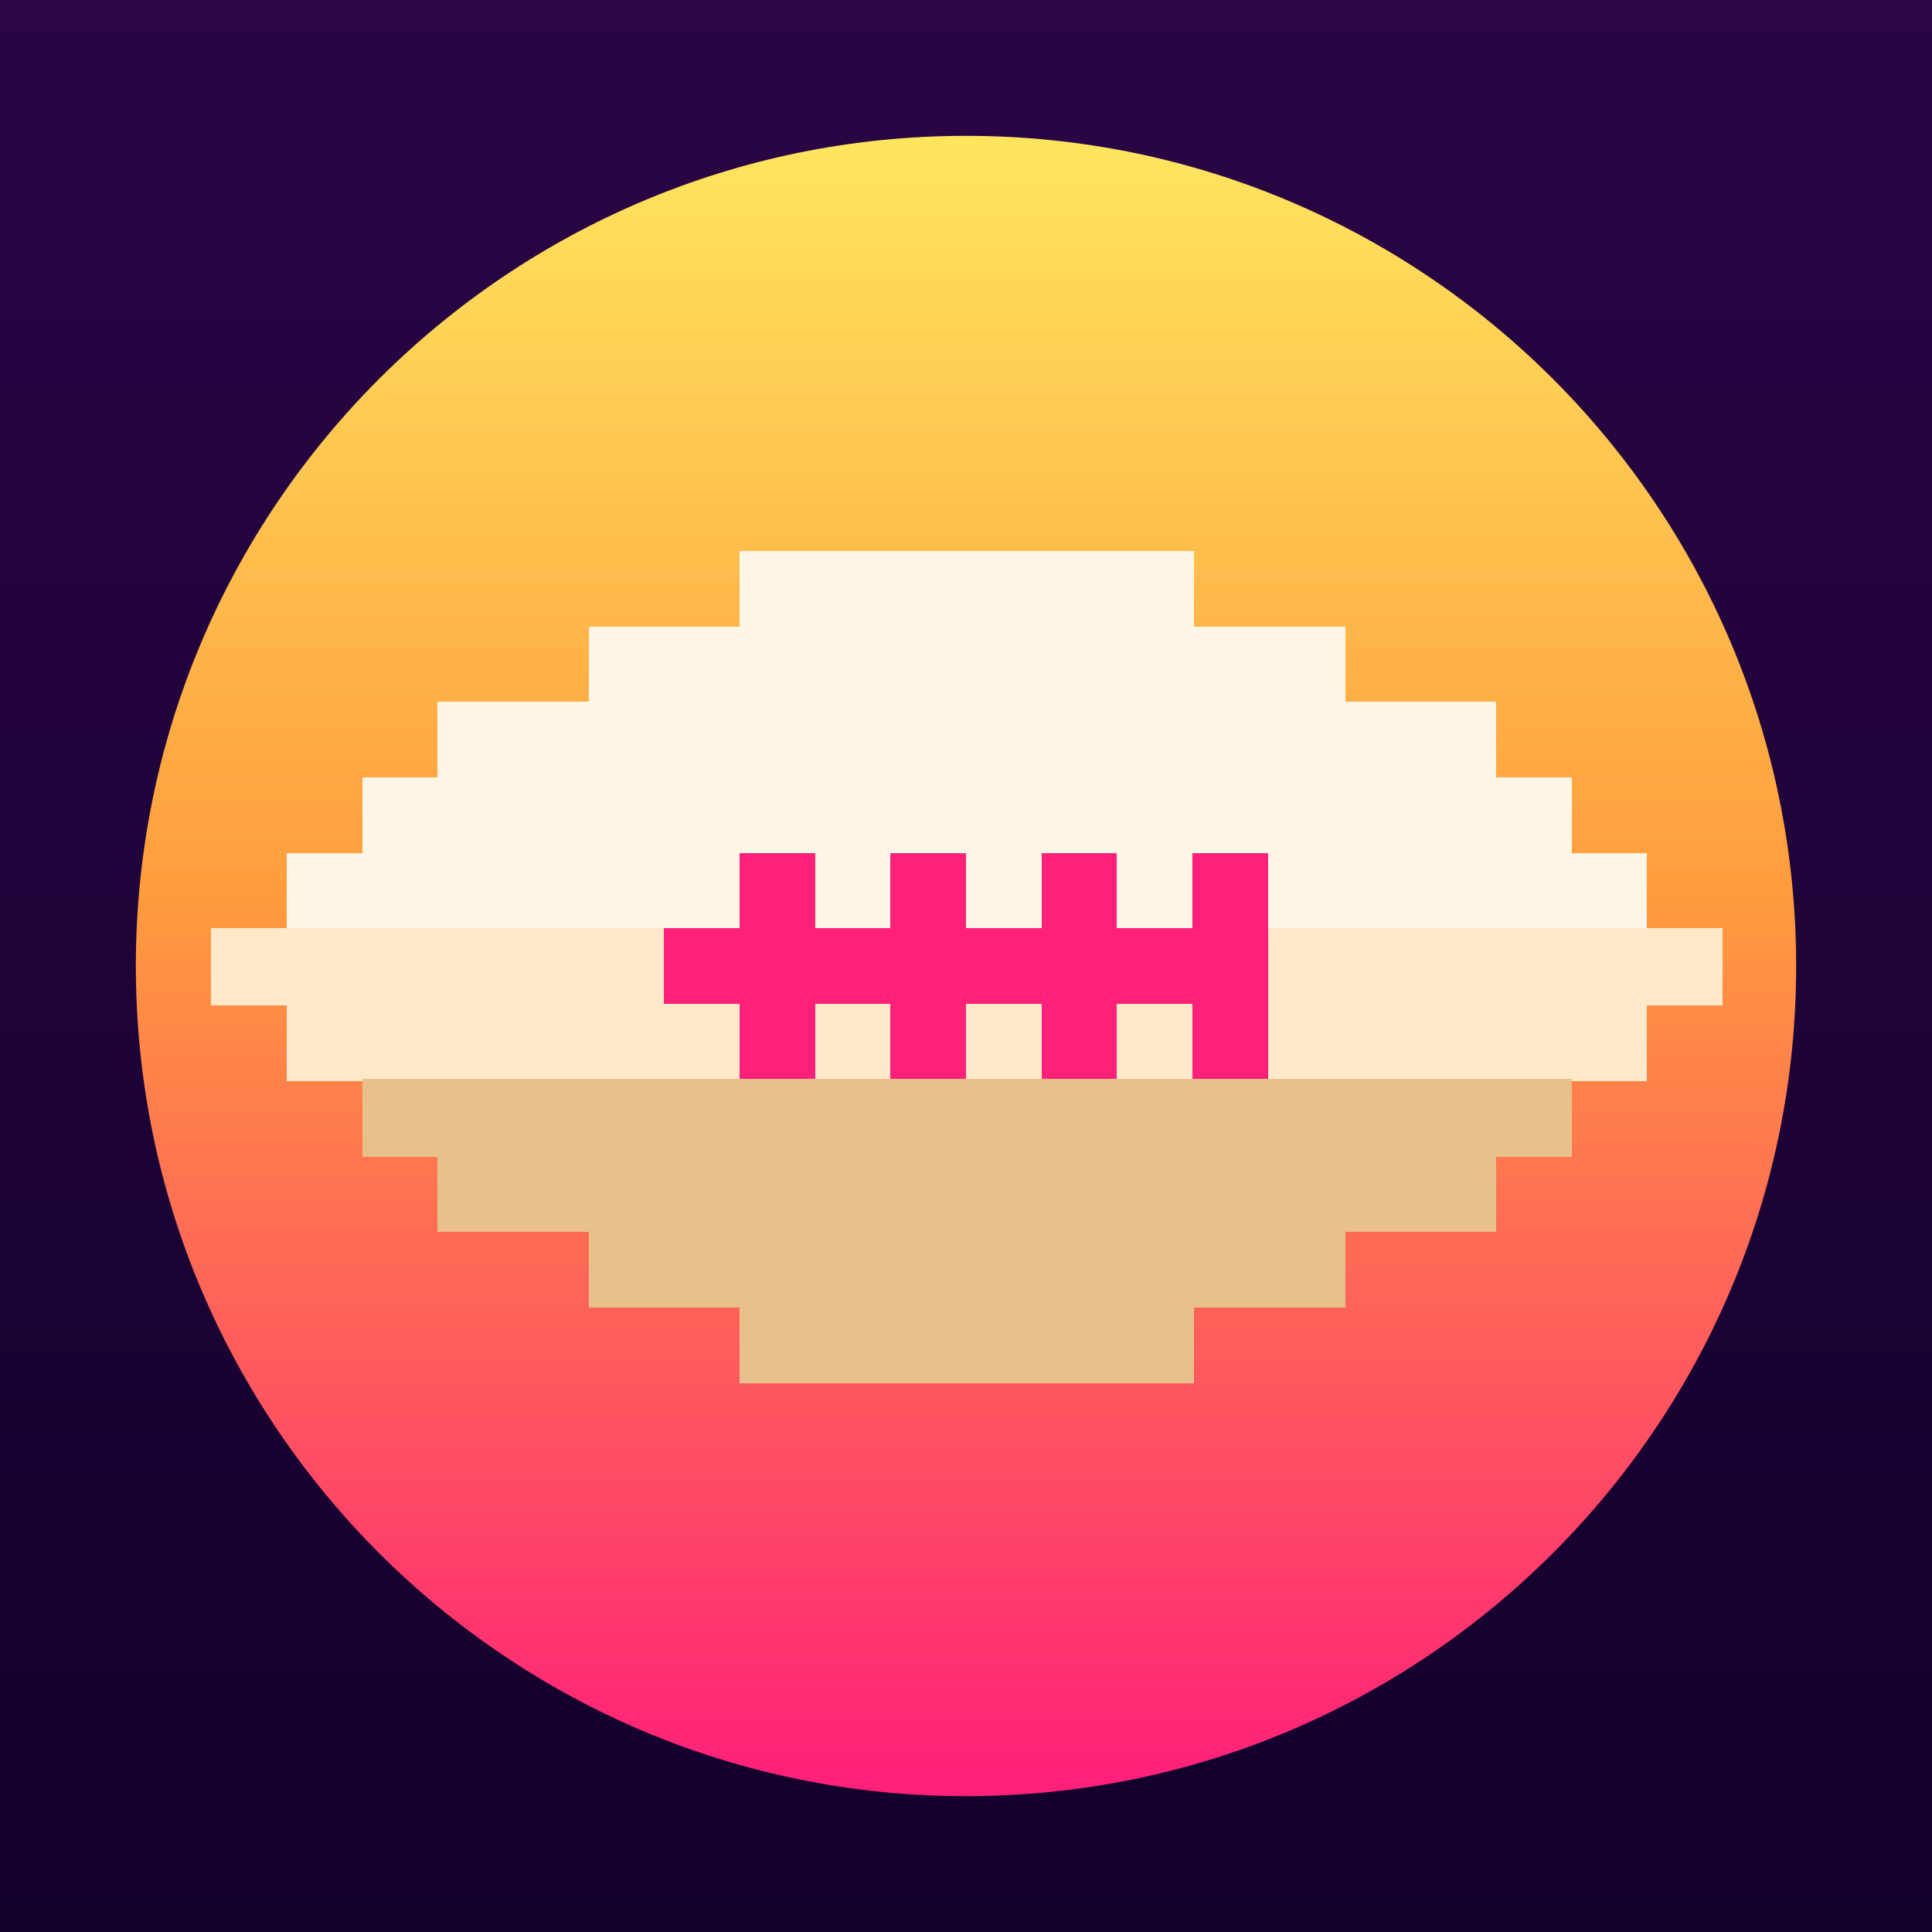
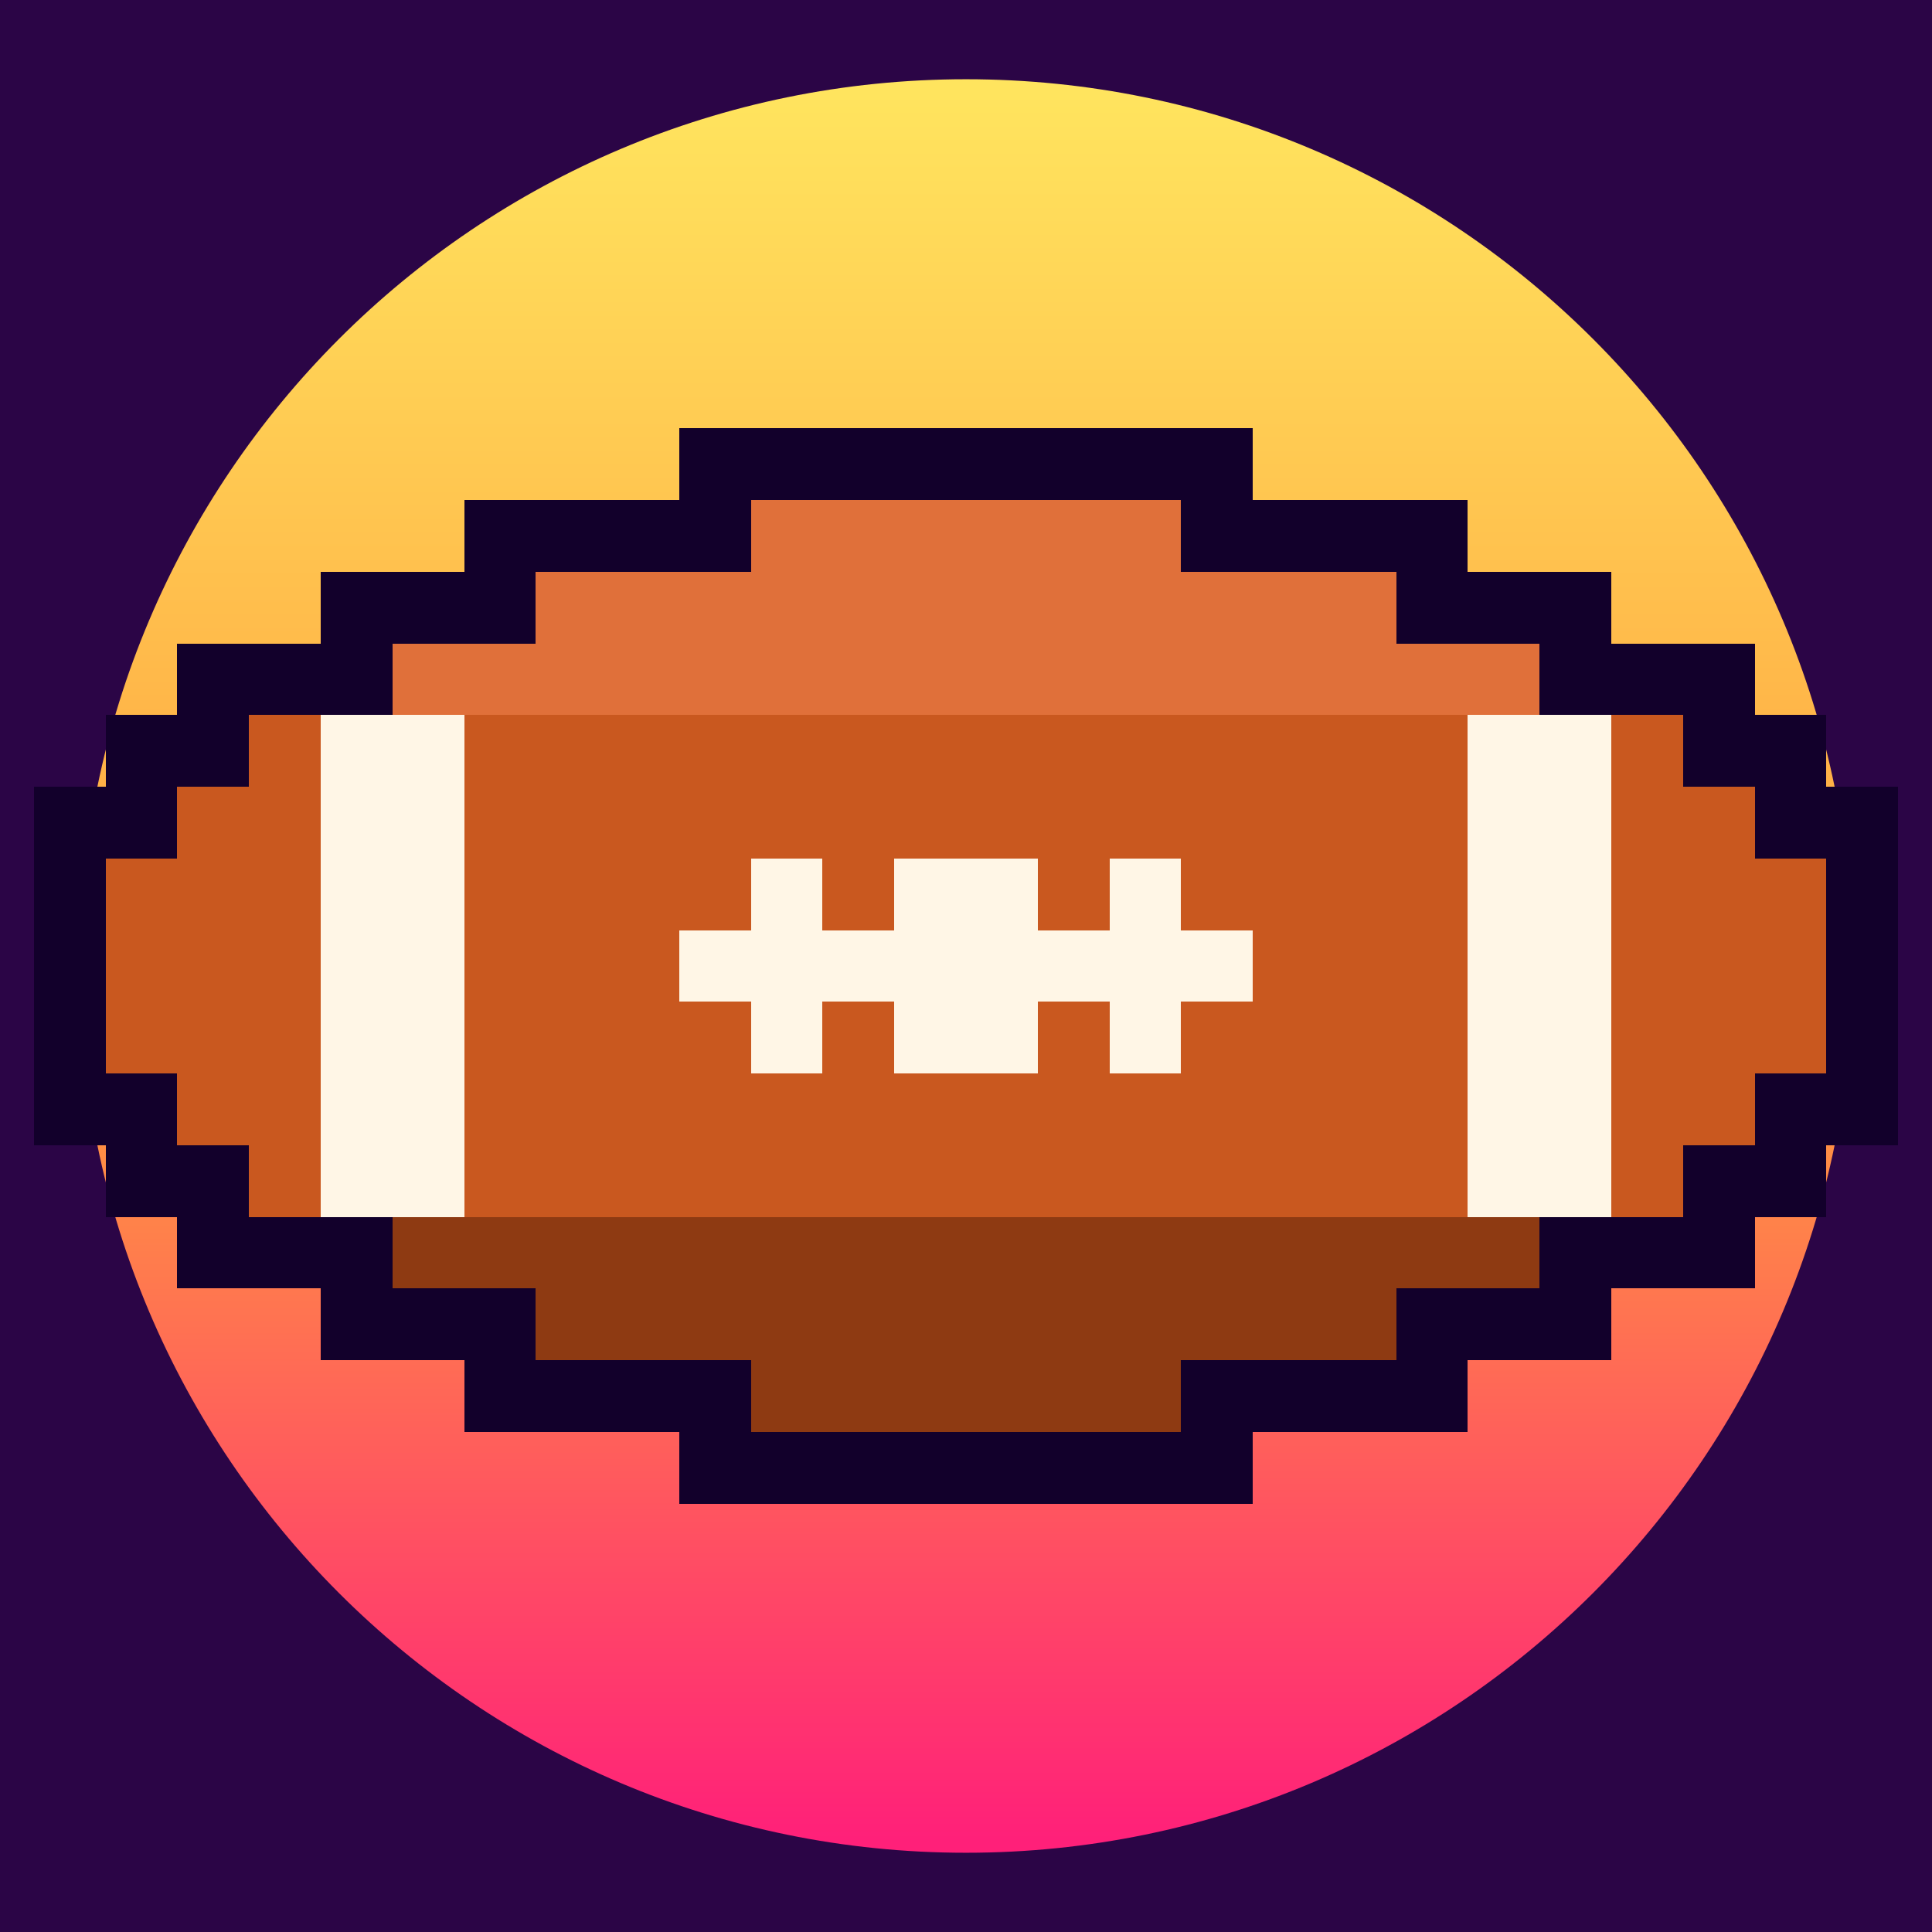
<svg xmlns="http://www.w3.org/2000/svg" viewBox="0 0 1024 1024" width="1024" height="1024">
  <defs>
-     <linearGradient id="sky2" x1="0" y1="0" x2="0" y2="1">
-       <stop offset="0%" stop-color="#2b0546" />
-       <stop offset="100%" stop-color="#12002b" />
-     </linearGradient>
    <linearGradient id="sun2" x1="0" y1="0" x2="0" y2="1">
      <stop offset="0%" stop-color="#ffe45e" />
-       <stop offset="45%" stop-color="#ff9d3d" />
+       <stop offset="55%" stop-color="#ff9d3d" />
      <stop offset="100%" stop-color="#ff2079" />
    </linearGradient>
  </defs>
-   <rect width="1024" height="1024" fill="url(#sky2)" />
-   <circle cx="512" cy="512" r="440" fill="url(#sun2)" />
-   <g transform="translate(512 512)" shape-rendering="crispEdges">
-     <rect x="-120" y="-220" width="241" height="41" fill="#fff6e6" />
-     <rect x="-200" y="-180" width="401" height="41" fill="#fff6e6" />
-     <rect x="-280" y="-140" width="561" height="41" fill="#fff6e6" />
-     <rect x="-320" y="-100" width="641" height="41" fill="#fff6e6" />
-     <rect x="-360" y="-60" width="241" height="41" fill="#fff6e6" />
-     <rect x="-120" y="-60" width="41" height="41" fill="#ff2079" />
-     <rect x="-80" y="-60" width="41" height="41" fill="#fff6e6" />
-     <rect x="-40" y="-60" width="41" height="41" fill="#ff2079" />
-     <rect x="0" y="-60" width="41" height="41" fill="#fff6e6" />
-     <rect x="40" y="-60" width="41" height="41" fill="#ff2079" />
-     <rect x="80" y="-60" width="41" height="41" fill="#fff6e6" />
-     <rect x="120" y="-60" width="41" height="41" fill="#ff2079" />
-     <rect x="160" y="-60" width="201" height="41" fill="#fff6e6" />
-     <rect x="-400" y="-20" width="241" height="41" fill="#ffe9c9" />
-     <rect x="-160" y="-20" width="321" height="41" fill="#ff2079" />
-     <rect x="160" y="-20" width="241" height="41" fill="#ffe9c9" />
-     <rect x="-360" y="20" width="241" height="41" fill="#ffe9c9" />
-     <rect x="-120" y="20" width="41" height="41" fill="#ff2079" />
-     <rect x="-80" y="20" width="41" height="41" fill="#ffe9c9" />
-     <rect x="-40" y="20" width="41" height="41" fill="#ff2079" />
-     <rect x="0" y="20" width="41" height="41" fill="#ffe9c9" />
-     <rect x="40" y="20" width="41" height="41" fill="#ff2079" />
-     <rect x="80" y="20" width="41" height="41" fill="#ffe9c9" />
-     <rect x="120" y="20" width="41" height="41" fill="#ff2079" />
-     <rect x="160" y="20" width="201" height="41" fill="#ffe9c9" />
-     <rect x="-320" y="60" width="641" height="41" fill="#e7c08a" />
-     <rect x="-280" y="100" width="561" height="41" fill="#e7c08a" />
-     <rect x="-200" y="140" width="401" height="41" fill="#e7c08a" />
-     <rect x="-120" y="180" width="241" height="41" fill="#e7c08a" />
+   <rect width="1024" height="1024" fill="#2b0546" />
+   <circle cx="512" cy="512" r="470" fill="url(#sun2)" />
+   <g transform="translate(512 512)">
+     <g transform="translate(0 0)" shape-rendering="crispEdges">
+       <g transform="translate(0 -247)">
+         <rect x="-152" y="-38" width="38" height="38" fill="#12002b" />
+         <rect x="-114" y="-38" width="38" height="38" fill="#12002b" />
+         <rect x="-76" y="-38" width="38" height="38" fill="#12002b" />
+         <rect x="-38" y="-38" width="38" height="38" fill="#12002b" />
+         <rect x="0" y="-38" width="38" height="38" fill="#12002b" />
+         <rect x="38" y="-38" width="38" height="38" fill="#12002b" />
+         <rect x="76" y="-38" width="38" height="38" fill="#12002b" />
+         <rect x="114" y="-38" width="38" height="38" fill="#12002b" />
+         <rect x="-266" y="0" width="38" height="38" fill="#12002b" />
+         <rect x="-228" y="0" width="38" height="38" fill="#12002b" />
+         <rect x="-190" y="0" width="38" height="38" fill="#12002b" />
+         <rect x="-152" y="0" width="38" height="38" fill="#12002b" />
+         <rect x="114" y="0" width="38" height="38" fill="#12002b" />
+         <rect x="152" y="0" width="38" height="38" fill="#12002b" />
+         <rect x="190" y="0" width="38" height="38" fill="#12002b" />
+         <rect x="228" y="0" width="38" height="38" fill="#12002b" />
+         <rect x="-342" y="38" width="38" height="38" fill="#12002b" />
+         <rect x="-304" y="38" width="38" height="38" fill="#12002b" />
+         <rect x="-266" y="38" width="38" height="38" fill="#12002b" />
+         <rect x="228" y="38" width="38" height="38" fill="#12002b" />
+         <rect x="266" y="38" width="38" height="38" fill="#12002b" />
+         <rect x="304" y="38" width="38" height="38" fill="#12002b" />
+         <rect x="-418" y="76" width="38" height="38" fill="#12002b" />
+         <rect x="-380" y="76" width="38" height="38" fill="#12002b" />
+         <rect x="-342" y="76" width="38" height="38" fill="#12002b" />
+         <rect x="304" y="76" width="38" height="38" fill="#12002b" />
+         <rect x="342" y="76" width="38" height="38" fill="#12002b" />
+         <rect x="380" y="76" width="38" height="38" fill="#12002b" />
+         <rect x="-456" y="114" width="38" height="38" fill="#12002b" />
+         <rect x="-418" y="114" width="38" height="38" fill="#12002b" />
+         <rect x="380" y="114" width="38" height="38" fill="#12002b" />
+         <rect x="418" y="114" width="38" height="38" fill="#12002b" />
+         <rect x="-494" y="152" width="38" height="38" fill="#12002b" />
+         <rect x="-456" y="152" width="38" height="38" fill="#12002b" />
+         <rect x="418" y="152" width="38" height="38" fill="#12002b" />
+         <rect x="456" y="152" width="38" height="38" fill="#12002b" />
+         <rect x="-494" y="190" width="38" height="38" fill="#12002b" />
+         <rect x="456" y="190" width="38" height="38" fill="#12002b" />
+         <rect x="-494" y="228" width="38" height="38" fill="#12002b" />
+         <rect x="456" y="228" width="38" height="38" fill="#12002b" />
+         <rect x="-494" y="266" width="38" height="38" fill="#12002b" />
+         <rect x="456" y="266" width="38" height="38" fill="#12002b" />
+         <rect x="-494" y="304" width="38" height="38" fill="#12002b" />
+         <rect x="-456" y="304" width="38" height="38" fill="#12002b" />
+         <rect x="418" y="304" width="38" height="38" fill="#12002b" />
+         <rect x="456" y="304" width="38" height="38" fill="#12002b" />
+         <rect x="-456" y="342" width="38" height="38" fill="#12002b" />
+         <rect x="-418" y="342" width="38" height="38" fill="#12002b" />
+         <rect x="380" y="342" width="38" height="38" fill="#12002b" />
+         <rect x="418" y="342" width="38" height="38" fill="#12002b" />
+         <rect x="-418" y="380" width="38" height="38" fill="#12002b" />
+         <rect x="-380" y="380" width="38" height="38" fill="#12002b" />
+         <rect x="-342" y="380" width="38" height="38" fill="#12002b" />
+         <rect x="304" y="380" width="38" height="38" fill="#12002b" />
+         <rect x="342" y="380" width="38" height="38" fill="#12002b" />
+         <rect x="380" y="380" width="38" height="38" fill="#12002b" />
+         <rect x="-342" y="418" width="38" height="38" fill="#12002b" />
+         <rect x="-304" y="418" width="38" height="38" fill="#12002b" />
+         <rect x="-266" y="418" width="38" height="38" fill="#12002b" />
+         <rect x="228" y="418" width="38" height="38" fill="#12002b" />
+         <rect x="266" y="418" width="38" height="38" fill="#12002b" />
+         <rect x="304" y="418" width="38" height="38" fill="#12002b" />
+         <rect x="-266" y="456" width="38" height="38" fill="#12002b" />
+         <rect x="-228" y="456" width="38" height="38" fill="#12002b" />
+         <rect x="-190" y="456" width="38" height="38" fill="#12002b" />
+         <rect x="-152" y="456" width="38" height="38" fill="#12002b" />
+         <rect x="114" y="456" width="38" height="38" fill="#12002b" />
+         <rect x="152" y="456" width="38" height="38" fill="#12002b" />
+         <rect x="190" y="456" width="38" height="38" fill="#12002b" />
+         <rect x="228" y="456" width="38" height="38" fill="#12002b" />
+         <rect x="-152" y="494" width="38" height="38" fill="#12002b" />
+         <rect x="-114" y="494" width="38" height="38" fill="#12002b" />
+         <rect x="-76" y="494" width="38" height="38" fill="#12002b" />
+         <rect x="-38" y="494" width="38" height="38" fill="#12002b" />
+         <rect x="0" y="494" width="38" height="38" fill="#12002b" />
+         <rect x="38" y="494" width="38" height="38" fill="#12002b" />
+         <rect x="76" y="494" width="38" height="38" fill="#12002b" />
+         <rect x="114" y="494" width="38" height="38" fill="#12002b" />
+         <rect x="-114" y="0" width="38" height="38" fill="#e0703a" />
+         <rect x="-76" y="0" width="38" height="38" fill="#e0703a" />
+         <rect x="-38" y="0" width="38" height="38" fill="#e0703a" />
+         <rect x="0" y="0" width="38" height="38" fill="#e0703a" />
+         <rect x="38" y="0" width="38" height="38" fill="#e0703a" />
+         <rect x="76" y="0" width="38" height="38" fill="#e0703a" />
+         <rect x="-228" y="38" width="38" height="38" fill="#e0703a" />
+         <rect x="-190" y="38" width="38" height="38" fill="#e0703a" />
+         <rect x="-152" y="38" width="38" height="38" fill="#e0703a" />
+         <rect x="-114" y="38" width="38" height="38" fill="#e0703a" />
+         <rect x="-76" y="38" width="38" height="38" fill="#e0703a" />
+         <rect x="-38" y="38" width="38" height="38" fill="#e0703a" />
+         <rect x="0" y="38" width="38" height="38" fill="#e0703a" />
+         <rect x="38" y="38" width="38" height="38" fill="#e0703a" />
+         <rect x="76" y="38" width="38" height="38" fill="#e0703a" />
+         <rect x="114" y="38" width="38" height="38" fill="#e0703a" />
+         <rect x="152" y="38" width="38" height="38" fill="#e0703a" />
+         <rect x="190" y="38" width="38" height="38" fill="#e0703a" />
+         <rect x="-304" y="76" width="38" height="38" fill="#e0703a" />
+         <rect x="-266" y="76" width="38" height="38" fill="#e0703a" />
+         <rect x="-228" y="76" width="38" height="38" fill="#e0703a" />
+         <rect x="-190" y="76" width="38" height="38" fill="#e0703a" />
+         <rect x="-152" y="76" width="38" height="38" fill="#e0703a" />
+         <rect x="-114" y="76" width="38" height="38" fill="#e0703a" />
+         <rect x="-76" y="76" width="38" height="38" fill="#e0703a" />
+         <rect x="-38" y="76" width="38" height="38" fill="#e0703a" />
+         <rect x="0" y="76" width="38" height="38" fill="#e0703a" />
+         <rect x="38" y="76" width="38" height="38" fill="#e0703a" />
+         <rect x="76" y="76" width="38" height="38" fill="#e0703a" />
+         <rect x="114" y="76" width="38" height="38" fill="#e0703a" />
+         <rect x="152" y="76" width="38" height="38" fill="#e0703a" />
+         <rect x="190" y="76" width="38" height="38" fill="#e0703a" />
+         <rect x="228" y="76" width="38" height="38" fill="#e0703a" />
+         <rect x="266" y="76" width="38" height="38" fill="#e0703a" />
+         <rect x="-380" y="114" width="38" height="38" fill="#c9581f" />
+         <rect x="-342" y="114" width="38" height="38" fill="#fff6e6" />
+         <rect x="-304" y="114" width="38" height="38" fill="#fff6e6" />
+         <rect x="-266" y="114" width="38" height="38" fill="#c9581f" />
+         <rect x="-228" y="114" width="38" height="38" fill="#c9581f" />
+         <rect x="-190" y="114" width="38" height="38" fill="#c9581f" />
+         <rect x="-152" y="114" width="38" height="38" fill="#c9581f" />
+         <rect x="-114" y="114" width="38" height="38" fill="#c9581f" />
+         <rect x="-76" y="114" width="38" height="38" fill="#c9581f" />
+         <rect x="-38" y="114" width="38" height="38" fill="#c9581f" />
+         <rect x="0" y="114" width="38" height="38" fill="#c9581f" />
+         <rect x="38" y="114" width="38" height="38" fill="#c9581f" />
+         <rect x="76" y="114" width="38" height="38" fill="#c9581f" />
+         <rect x="114" y="114" width="38" height="38" fill="#c9581f" />
+         <rect x="152" y="114" width="38" height="38" fill="#c9581f" />
+         <rect x="190" y="114" width="38" height="38" fill="#c9581f" />
+         <rect x="228" y="114" width="38" height="38" fill="#c9581f" />
+         <rect x="266" y="114" width="38" height="38" fill="#fff6e6" />
+         <rect x="304" y="114" width="38" height="38" fill="#fff6e6" />
+         <rect x="342" y="114" width="38" height="38" fill="#c9581f" />
+         <rect x="-418" y="152" width="38" height="38" fill="#c9581f" />
+         <rect x="-380" y="152" width="38" height="38" fill="#c9581f" />
+         <rect x="-342" y="152" width="38" height="38" fill="#fff6e6" />
+         <rect x="-304" y="152" width="38" height="38" fill="#fff6e6" />
+         <rect x="-266" y="152" width="38" height="38" fill="#c9581f" />
+         <rect x="-228" y="152" width="38" height="38" fill="#c9581f" />
+         <rect x="-190" y="152" width="38" height="38" fill="#c9581f" />
+         <rect x="-152" y="152" width="38" height="38" fill="#c9581f" />
+         <rect x="-114" y="152" width="38" height="38" fill="#c9581f" />
+         <rect x="-76" y="152" width="38" height="38" fill="#c9581f" />
+         <rect x="-38" y="152" width="38" height="38" fill="#c9581f" />
+         <rect x="0" y="152" width="38" height="38" fill="#c9581f" />
+         <rect x="38" y="152" width="38" height="38" fill="#c9581f" />
+         <rect x="76" y="152" width="38" height="38" fill="#c9581f" />
+         <rect x="114" y="152" width="38" height="38" fill="#c9581f" />
+         <rect x="152" y="152" width="38" height="38" fill="#c9581f" />
+         <rect x="190" y="152" width="38" height="38" fill="#c9581f" />
+         <rect x="228" y="152" width="38" height="38" fill="#c9581f" />
+         <rect x="266" y="152" width="38" height="38" fill="#fff6e6" />
+         <rect x="304" y="152" width="38" height="38" fill="#fff6e6" />
+         <rect x="342" y="152" width="38" height="38" fill="#c9581f" />
+         <rect x="380" y="152" width="38" height="38" fill="#c9581f" />
+         <rect x="-456" y="190" width="38" height="38" fill="#c9581f" />
+         <rect x="-418" y="190" width="38" height="38" fill="#c9581f" />
+         <rect x="-380" y="190" width="38" height="38" fill="#c9581f" />
+         <rect x="-342" y="190" width="38" height="38" fill="#fff6e6" />
+         <rect x="-304" y="190" width="38" height="38" fill="#fff6e6" />
+         <rect x="-266" y="190" width="38" height="38" fill="#c9581f" />
+         <rect x="-228" y="190" width="38" height="38" fill="#c9581f" />
+         <rect x="-190" y="190" width="38" height="38" fill="#c9581f" />
+         <rect x="-152" y="190" width="38" height="38" fill="#c9581f" />
+         <rect x="-114" y="190" width="38" height="38" fill="#fff6e6" />
+         <rect x="-76" y="190" width="38" height="38" fill="#c9581f" />
+         <rect x="-38" y="190" width="38" height="38" fill="#fff6e6" />
+         <rect x="0" y="190" width="38" height="38" fill="#fff6e6" />
+         <rect x="38" y="190" width="38" height="38" fill="#c9581f" />
+         <rect x="76" y="190" width="38" height="38" fill="#fff6e6" />
+         <rect x="114" y="190" width="38" height="38" fill="#c9581f" />
+         <rect x="152" y="190" width="38" height="38" fill="#c9581f" />
+         <rect x="190" y="190" width="38" height="38" fill="#c9581f" />
+         <rect x="228" y="190" width="38" height="38" fill="#c9581f" />
+         <rect x="266" y="190" width="38" height="38" fill="#fff6e6" />
+         <rect x="304" y="190" width="38" height="38" fill="#fff6e6" />
+         <rect x="342" y="190" width="38" height="38" fill="#c9581f" />
+         <rect x="380" y="190" width="38" height="38" fill="#c9581f" />
+         <rect x="418" y="190" width="38" height="38" fill="#c9581f" />
+         <rect x="-456" y="228" width="38" height="38" fill="#c9581f" />
+         <rect x="-418" y="228" width="38" height="38" fill="#c9581f" />
+         <rect x="-380" y="228" width="38" height="38" fill="#c9581f" />
+         <rect x="-342" y="228" width="38" height="38" fill="#fff6e6" />
+         <rect x="-304" y="228" width="38" height="38" fill="#fff6e6" />
+         <rect x="-266" y="228" width="38" height="38" fill="#c9581f" />
+         <rect x="-228" y="228" width="38" height="38" fill="#c9581f" />
+         <rect x="-190" y="228" width="38" height="38" fill="#c9581f" />
+         <rect x="-152" y="228" width="38" height="38" fill="#fff6e6" />
+         <rect x="-114" y="228" width="38" height="38" fill="#fff6e6" />
+         <rect x="-76" y="228" width="38" height="38" fill="#fff6e6" />
+         <rect x="-38" y="228" width="38" height="38" fill="#fff6e6" />
+         <rect x="0" y="228" width="38" height="38" fill="#fff6e6" />
+         <rect x="38" y="228" width="38" height="38" fill="#fff6e6" />
+         <rect x="76" y="228" width="38" height="38" fill="#fff6e6" />
+         <rect x="114" y="228" width="38" height="38" fill="#fff6e6" />
+         <rect x="152" y="228" width="38" height="38" fill="#c9581f" />
+         <rect x="190" y="228" width="38" height="38" fill="#c9581f" />
+         <rect x="228" y="228" width="38" height="38" fill="#c9581f" />
+         <rect x="266" y="228" width="38" height="38" fill="#fff6e6" />
+         <rect x="304" y="228" width="38" height="38" fill="#fff6e6" />
+         <rect x="342" y="228" width="38" height="38" fill="#c9581f" />
+         <rect x="380" y="228" width="38" height="38" fill="#c9581f" />
+         <rect x="418" y="228" width="38" height="38" fill="#c9581f" />
+         <rect x="-456" y="266" width="38" height="38" fill="#c9581f" />
+         <rect x="-418" y="266" width="38" height="38" fill="#c9581f" />
+         <rect x="-380" y="266" width="38" height="38" fill="#c9581f" />
+         <rect x="-342" y="266" width="38" height="38" fill="#fff6e6" />
+         <rect x="-304" y="266" width="38" height="38" fill="#fff6e6" />
+         <rect x="-266" y="266" width="38" height="38" fill="#c9581f" />
+         <rect x="-228" y="266" width="38" height="38" fill="#c9581f" />
+         <rect x="-190" y="266" width="38" height="38" fill="#c9581f" />
+         <rect x="-152" y="266" width="38" height="38" fill="#c9581f" />
+         <rect x="-114" y="266" width="38" height="38" fill="#fff6e6" />
+         <rect x="-76" y="266" width="38" height="38" fill="#c9581f" />
+         <rect x="-38" y="266" width="38" height="38" fill="#fff6e6" />
+         <rect x="0" y="266" width="38" height="38" fill="#fff6e6" />
+         <rect x="38" y="266" width="38" height="38" fill="#c9581f" />
+         <rect x="76" y="266" width="38" height="38" fill="#fff6e6" />
+         <rect x="114" y="266" width="38" height="38" fill="#c9581f" />
+         <rect x="152" y="266" width="38" height="38" fill="#c9581f" />
+         <rect x="190" y="266" width="38" height="38" fill="#c9581f" />
+         <rect x="228" y="266" width="38" height="38" fill="#c9581f" />
+         <rect x="266" y="266" width="38" height="38" fill="#fff6e6" />
+         <rect x="304" y="266" width="38" height="38" fill="#fff6e6" />
+         <rect x="342" y="266" width="38" height="38" fill="#c9581f" />
+         <rect x="380" y="266" width="38" height="38" fill="#c9581f" />
+         <rect x="418" y="266" width="38" height="38" fill="#c9581f" />
+         <rect x="-418" y="304" width="38" height="38" fill="#c9581f" />
+         <rect x="-380" y="304" width="38" height="38" fill="#c9581f" />
+         <rect x="-342" y="304" width="38" height="38" fill="#fff6e6" />
+         <rect x="-304" y="304" width="38" height="38" fill="#fff6e6" />
+         <rect x="-266" y="304" width="38" height="38" fill="#c9581f" />
+         <rect x="-228" y="304" width="38" height="38" fill="#c9581f" />
+         <rect x="-190" y="304" width="38" height="38" fill="#c9581f" />
+         <rect x="-152" y="304" width="38" height="38" fill="#c9581f" />
+         <rect x="-114" y="304" width="38" height="38" fill="#c9581f" />
+         <rect x="-76" y="304" width="38" height="38" fill="#c9581f" />
+         <rect x="-38" y="304" width="38" height="38" fill="#c9581f" />
+         <rect x="0" y="304" width="38" height="38" fill="#c9581f" />
+         <rect x="38" y="304" width="38" height="38" fill="#c9581f" />
+         <rect x="76" y="304" width="38" height="38" fill="#c9581f" />
+         <rect x="114" y="304" width="38" height="38" fill="#c9581f" />
+         <rect x="152" y="304" width="38" height="38" fill="#c9581f" />
+         <rect x="190" y="304" width="38" height="38" fill="#c9581f" />
+         <rect x="228" y="304" width="38" height="38" fill="#c9581f" />
+         <rect x="266" y="304" width="38" height="38" fill="#fff6e6" />
+         <rect x="304" y="304" width="38" height="38" fill="#fff6e6" />
+         <rect x="342" y="304" width="38" height="38" fill="#c9581f" />
+         <rect x="380" y="304" width="38" height="38" fill="#c9581f" />
+         <rect x="-380" y="342" width="38" height="38" fill="#c9581f" />
+         <rect x="-342" y="342" width="38" height="38" fill="#fff6e6" />
+         <rect x="-304" y="342" width="38" height="38" fill="#fff6e6" />
+         <rect x="-266" y="342" width="38" height="38" fill="#c9581f" />
+         <rect x="-228" y="342" width="38" height="38" fill="#c9581f" />
+         <rect x="-190" y="342" width="38" height="38" fill="#c9581f" />
+         <rect x="-152" y="342" width="38" height="38" fill="#c9581f" />
+         <rect x="-114" y="342" width="38" height="38" fill="#c9581f" />
+         <rect x="-76" y="342" width="38" height="38" fill="#c9581f" />
+         <rect x="-38" y="342" width="38" height="38" fill="#c9581f" />
+         <rect x="0" y="342" width="38" height="38" fill="#c9581f" />
+         <rect x="38" y="342" width="38" height="38" fill="#c9581f" />
+         <rect x="76" y="342" width="38" height="38" fill="#c9581f" />
+         <rect x="114" y="342" width="38" height="38" fill="#c9581f" />
+         <rect x="152" y="342" width="38" height="38" fill="#c9581f" />
+         <rect x="190" y="342" width="38" height="38" fill="#c9581f" />
+         <rect x="228" y="342" width="38" height="38" fill="#c9581f" />
+         <rect x="266" y="342" width="38" height="38" fill="#fff6e6" />
+         <rect x="304" y="342" width="38" height="38" fill="#fff6e6" />
+         <rect x="342" y="342" width="38" height="38" fill="#c9581f" />
+         <rect x="-304" y="380" width="38" height="38" fill="#8e3a12" />
+         <rect x="-266" y="380" width="38" height="38" fill="#8e3a12" />
+         <rect x="-228" y="380" width="38" height="38" fill="#8e3a12" />
+         <rect x="-190" y="380" width="38" height="38" fill="#8e3a12" />
+         <rect x="-152" y="380" width="38" height="38" fill="#8e3a12" />
+         <rect x="-114" y="380" width="38" height="38" fill="#8e3a12" />
+         <rect x="-76" y="380" width="38" height="38" fill="#8e3a12" />
+         <rect x="-38" y="380" width="38" height="38" fill="#8e3a12" />
+         <rect x="0" y="380" width="38" height="38" fill="#8e3a12" />
+         <rect x="38" y="380" width="38" height="38" fill="#8e3a12" />
+         <rect x="76" y="380" width="38" height="38" fill="#8e3a12" />
+         <rect x="114" y="380" width="38" height="38" fill="#8e3a12" />
+         <rect x="152" y="380" width="38" height="38" fill="#8e3a12" />
+         <rect x="190" y="380" width="38" height="38" fill="#8e3a12" />
+         <rect x="228" y="380" width="38" height="38" fill="#8e3a12" />
+         <rect x="266" y="380" width="38" height="38" fill="#8e3a12" />
+         <rect x="-228" y="418" width="38" height="38" fill="#8e3a12" />
+         <rect x="-190" y="418" width="38" height="38" fill="#8e3a12" />
+         <rect x="-152" y="418" width="38" height="38" fill="#8e3a12" />
+         <rect x="-114" y="418" width="38" height="38" fill="#8e3a12" />
+         <rect x="-76" y="418" width="38" height="38" fill="#8e3a12" />
+         <rect x="-38" y="418" width="38" height="38" fill="#8e3a12" />
+         <rect x="0" y="418" width="38" height="38" fill="#8e3a12" />
+         <rect x="38" y="418" width="38" height="38" fill="#8e3a12" />
+         <rect x="76" y="418" width="38" height="38" fill="#8e3a12" />
+         <rect x="114" y="418" width="38" height="38" fill="#8e3a12" />
+         <rect x="152" y="418" width="38" height="38" fill="#8e3a12" />
+         <rect x="190" y="418" width="38" height="38" fill="#8e3a12" />
+         <rect x="-114" y="456" width="38" height="38" fill="#8e3a12" />
+         <rect x="-76" y="456" width="38" height="38" fill="#8e3a12" />
+         <rect x="-38" y="456" width="38" height="38" fill="#8e3a12" />
+         <rect x="0" y="456" width="38" height="38" fill="#8e3a12" />
+         <rect x="38" y="456" width="38" height="38" fill="#8e3a12" />
+         <rect x="76" y="456" width="38" height="38" fill="#8e3a12" />
+       </g>
+     </g>
  </g>
</svg>
